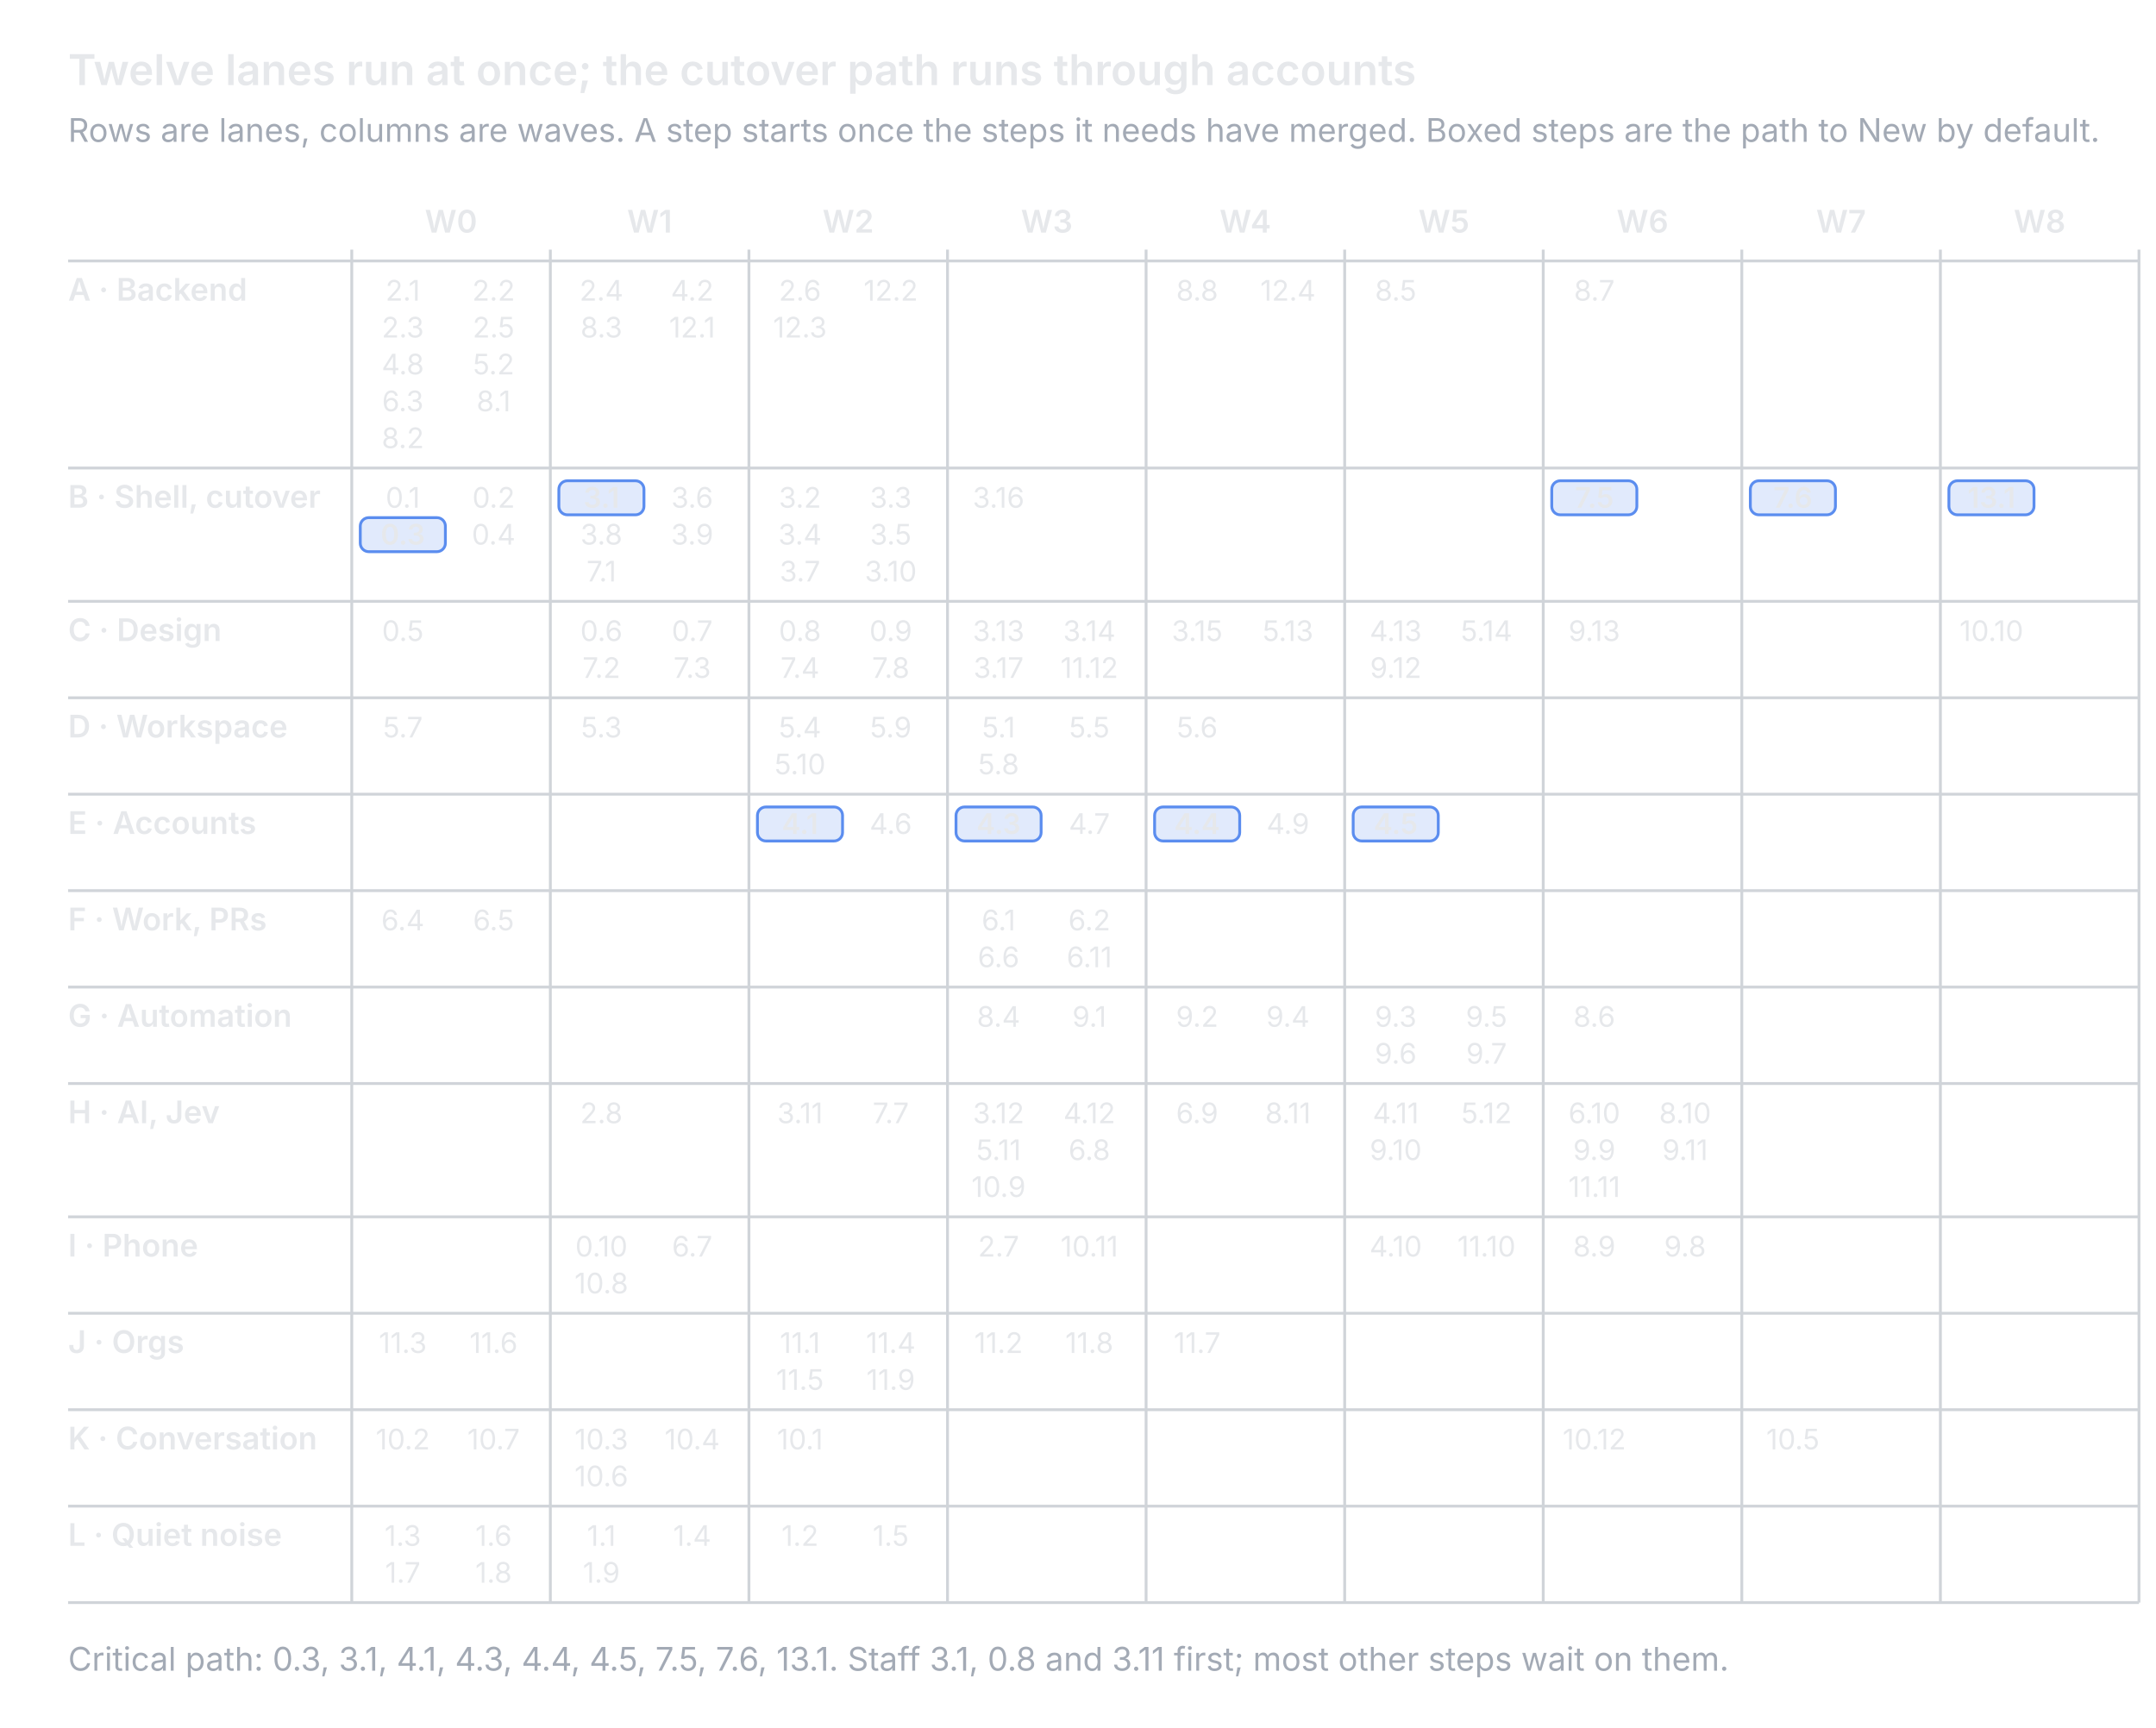
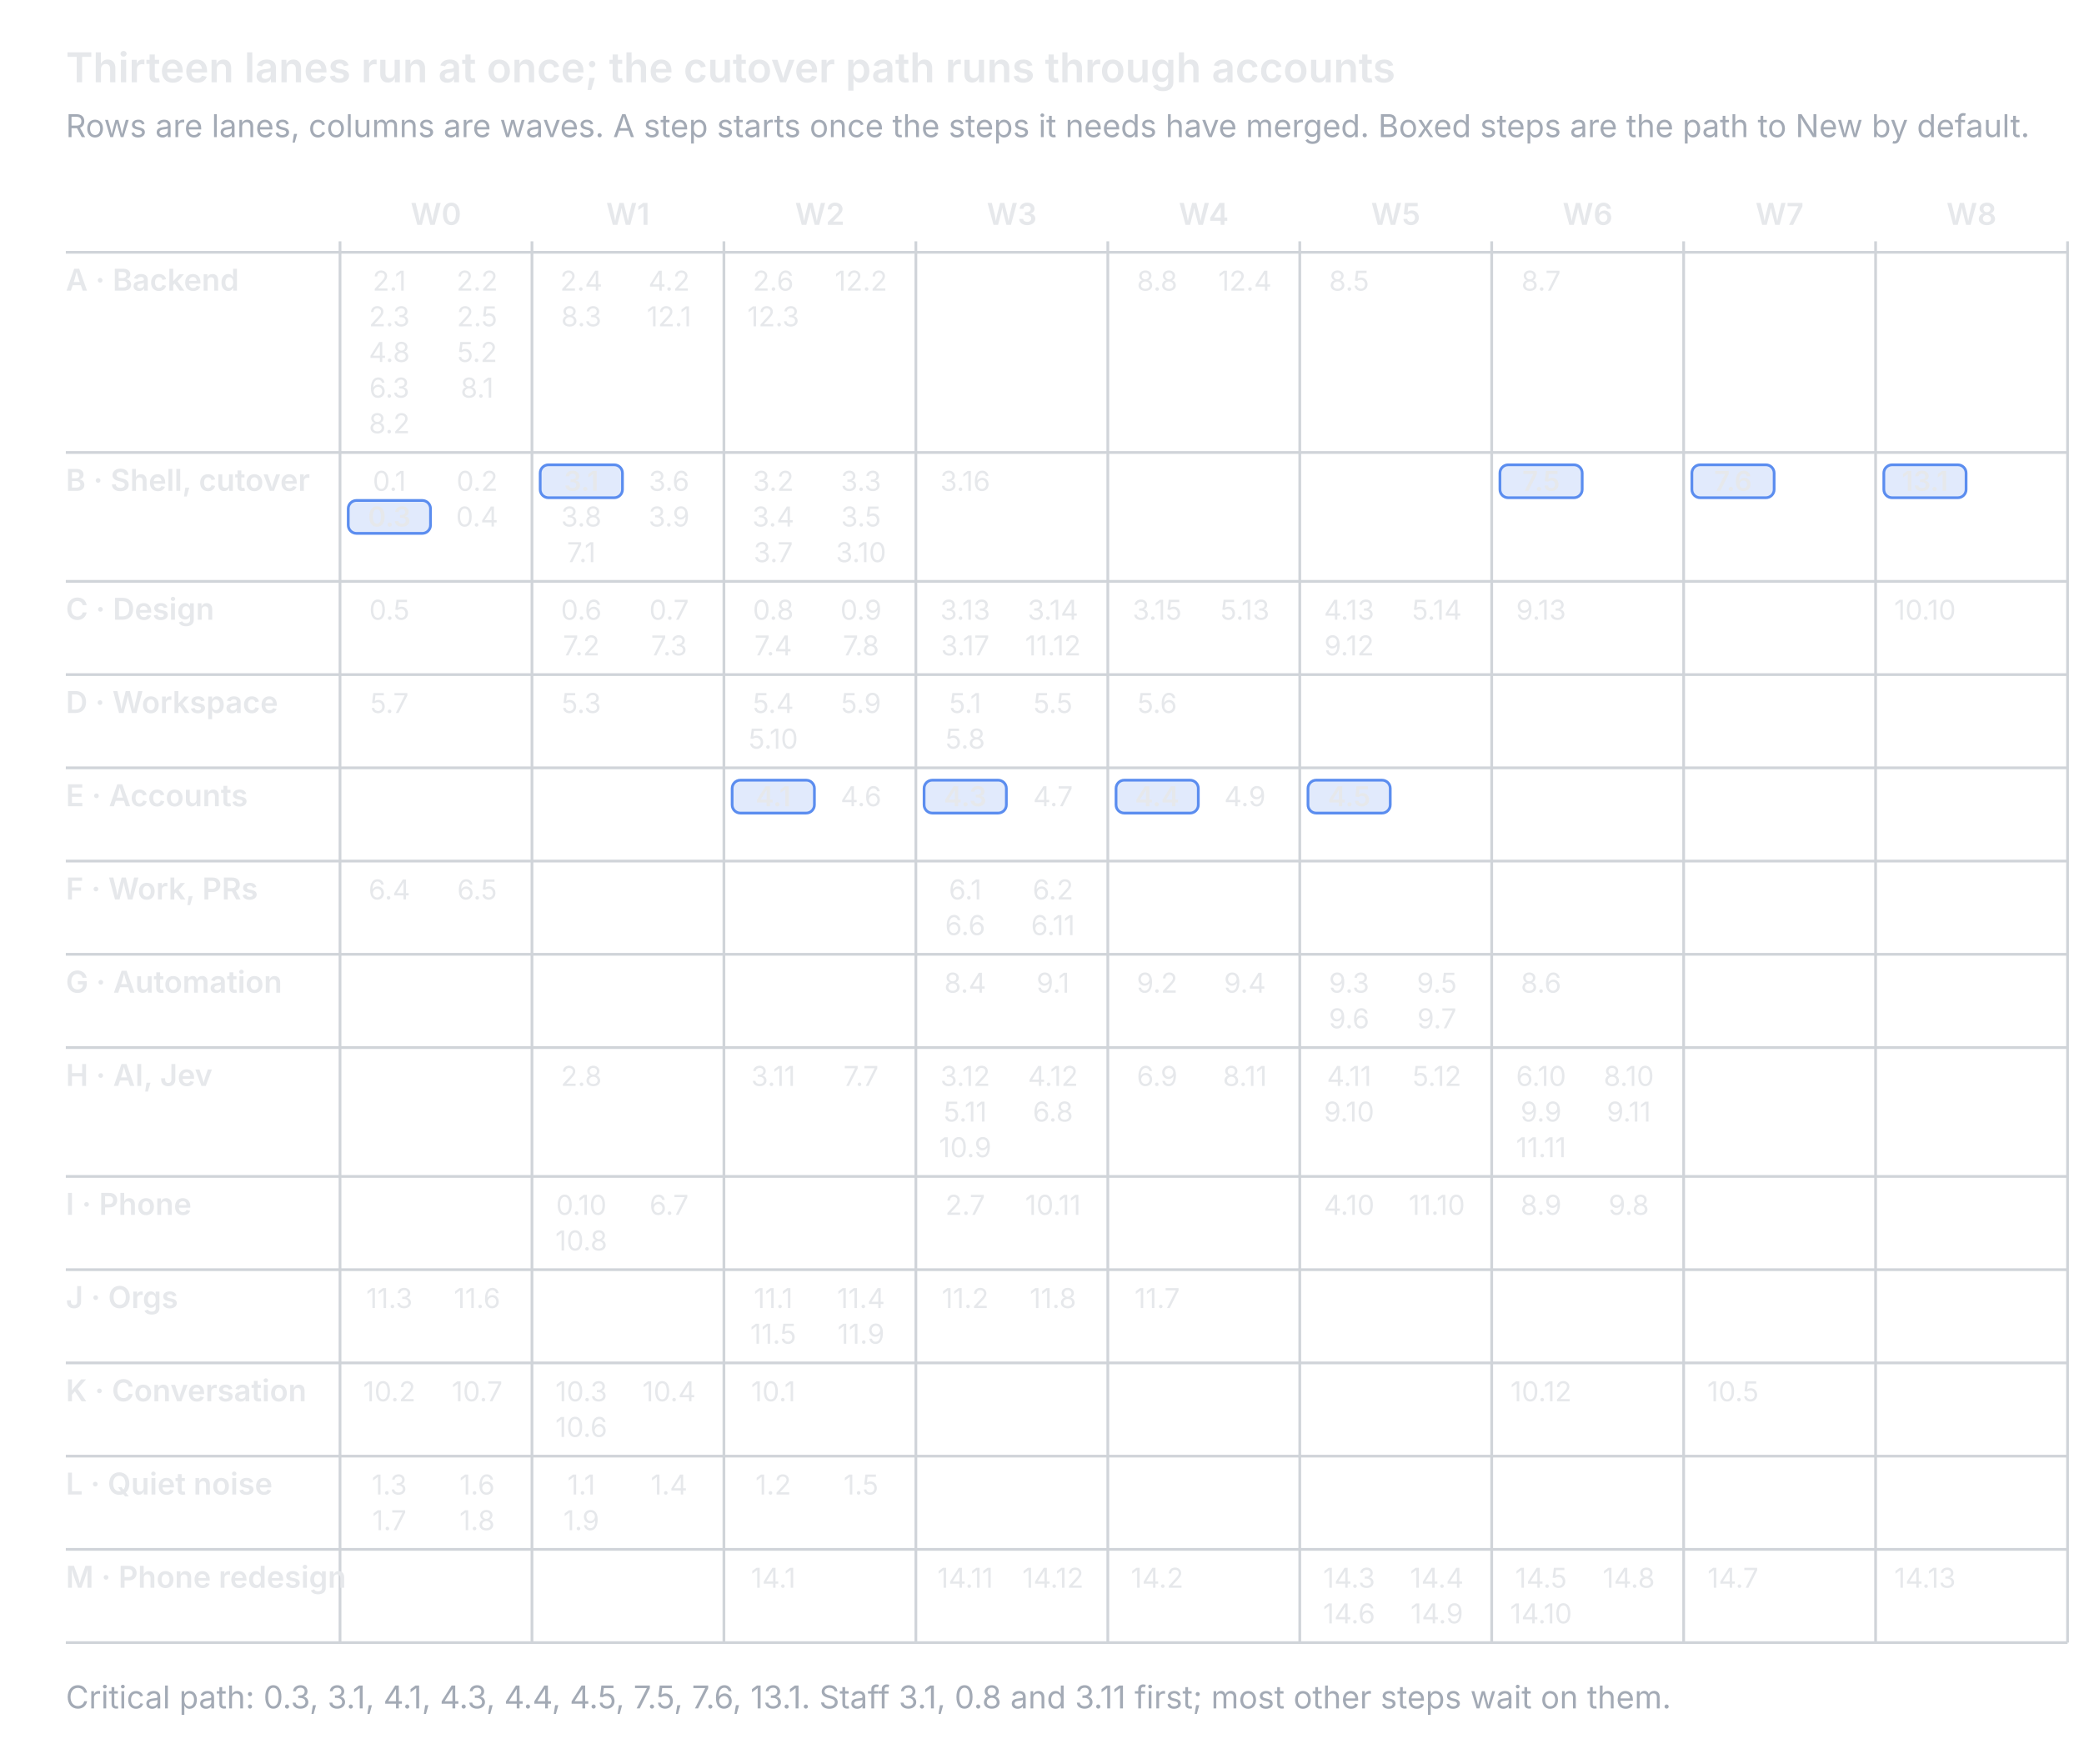
- <svg xmlns="http://www.w3.org/2000/svg" font-family="-apple-system, Segoe UI, sans-serif" viewBox="0 0 760 609" role="img" style="background:#16191d" aria-label="Task graph: twelve lanes over nine waves, with the cutover path through accounts" font-size="10">
-   <text data-id="title" x="24" y="30" font-size="15" font-weight="600" fill="#e6e8eb">Twelve lanes run at once; the cutover path runs through accounts</text>
+ <svg xmlns="http://www.w3.org/2000/svg" font-family="-apple-system, Segoe UI, sans-serif" viewBox="0 0 760 643" role="img" style="background:#16191d" aria-label="Task graph: thirteen lanes over nine waves, with the cutover path through accounts" font-size="10">
+   <text data-id="title" x="24" y="30" font-size="15" font-weight="600" fill="#e6e8eb">Thirteen lanes run at once; the cutover path runs through accounts</text>
  <text data-id="subtitle" x="24" y="50" font-size="11.5" fill="#a3aab5">Rows are lanes, columns are waves. A step starts once the steps it needs have merged. Boxed steps are the path to New by default.</text>
  <g data-anchor="grid" fill="none" stroke="#8b93a1" stroke-opacity="0.4">
-     <path d="M124 88V565M194 88V565M264 88V565M334 88V565M404 88V565M474 88V565M544 88V565M614 88V565M684 88V565M754 88V565M24 92H754M24 165H754M24 212H754M24 246H754M24 280H754M24 314H754M24 348H754M24 382H754M24 429H754M24 463H754M24 497H754M24 531H754M24 565H754" />
+     <path d="M124 88V599M194 88V599M264 88V599M334 88V599M404 88V599M474 88V599M544 88V599M614 88V599M684 88V599M754 88V599M24 92H754M24 165H754M24 212H754M24 246H754M24 280H754M24 314H754M24 348H754M24 382H754M24 429H754M24 463H754M24 497H754M24 531H754M24 565H754M24 599H754" />
  </g>
  <g data-anchor="waves">
    <text data-id="w0" x="159" y="82" text-anchor="middle" font-size="11" font-weight="600" fill="#e6e8eb">W0</text>
    <text data-id="w1" x="229" y="82" text-anchor="middle" font-size="11" font-weight="600" fill="#e6e8eb">W1</text>
    <text data-id="w2" x="299" y="82" text-anchor="middle" font-size="11" font-weight="600" fill="#e6e8eb">W2</text>
    <text data-id="w3" x="369" y="82" text-anchor="middle" font-size="11" font-weight="600" fill="#e6e8eb">W3</text>
    <text data-id="w4" x="439" y="82" text-anchor="middle" font-size="11" font-weight="600" fill="#e6e8eb">W4</text>
    <text data-id="w5" x="509" y="82" text-anchor="middle" font-size="11" font-weight="600" fill="#e6e8eb">W5</text>
    <text data-id="w6" x="579" y="82" text-anchor="middle" font-size="11" font-weight="600" fill="#e6e8eb">W6</text>
    <text data-id="w7" x="649" y="82" text-anchor="middle" font-size="11" font-weight="600" fill="#e6e8eb">W7</text>
    <text data-id="w8" x="719" y="82" text-anchor="middle" font-size="11" font-weight="600" fill="#e6e8eb">W8</text>
  </g>
  <g data-anchor="critical">
    <rect x="127" y="182.5" width="30" height="12" rx="3" fill="#5b8def" fill-opacity="0.18" stroke="#5b8def" />
    <rect x="197" y="169.5" width="30" height="12" rx="3" fill="#5b8def" fill-opacity="0.18" stroke="#5b8def" />
    <rect x="267" y="284.5" width="30" height="12" rx="3" fill="#5b8def" fill-opacity="0.18" stroke="#5b8def" />
    <rect x="337" y="284.5" width="30" height="12" rx="3" fill="#5b8def" fill-opacity="0.18" stroke="#5b8def" />
    <rect x="407" y="284.5" width="30" height="12" rx="3" fill="#5b8def" fill-opacity="0.18" stroke="#5b8def" />
    <rect x="477" y="284.5" width="30" height="12" rx="3" fill="#5b8def" fill-opacity="0.18" stroke="#5b8def" />
    <rect x="547" y="169.5" width="30" height="12" rx="3" fill="#5b8def" fill-opacity="0.18" stroke="#5b8def" />
    <rect x="617" y="169.5" width="30" height="12" rx="3" fill="#5b8def" fill-opacity="0.18" stroke="#5b8def" />
    <rect x="687" y="169.5" width="30" height="12" rx="3" fill="#5b8def" fill-opacity="0.18" stroke="#5b8def" />
  </g>
  <g data-anchor="lane-A">
    <text data-id="lane-A" x="24" y="106" font-size="11" font-weight="600" fill="#e6e8eb">A · Backend</text>
    <g text-anchor="middle" fill="#e6e8eb">
      <text data-id="s2-1" x="142" y="106">2.1</text>
      <text data-id="s2-2" x="174" y="106">2.2</text>
      <text data-id="s2-3" x="142" y="119">2.3</text>
      <text data-id="s2-5" x="174" y="119">2.5</text>
      <text data-id="s4-8" x="142" y="132">4.8</text>
      <text data-id="s5-2" x="174" y="132">5.2</text>
      <text data-id="s6-3" x="142" y="145">6.3</text>
      <text data-id="s8-1" x="174" y="145">8.1</text>
      <text data-id="s8-2" x="142" y="158">8.2</text>
      <text data-id="s2-4" x="212" y="106">2.4</text>
      <text data-id="s4-2" x="244" y="106">4.2</text>
      <text data-id="s8-3" x="212" y="119">8.3</text>
      <text data-id="s12-1" x="244" y="119">12.1</text>
      <text data-id="s2-6" x="282" y="106">2.6</text>
      <text data-id="s12-2" x="314" y="106">12.2</text>
      <text data-id="s12-3" x="282" y="119">12.3</text>
      <text data-id="s8-8" x="422" y="106">8.8</text>
      <text data-id="s12-4" x="454" y="106">12.4</text>
      <text data-id="s8-5" x="492" y="106">8.5</text>
      <text data-id="s8-7" x="562" y="106">8.7</text>
    </g>
  </g>
  <g data-anchor="lane-B">
    <text data-id="lane-B" x="24" y="179" font-size="11" font-weight="600" fill="#e6e8eb">B · Shell, cutover</text>
    <g text-anchor="middle" fill="#e6e8eb">
      <text data-id="s0-1" x="142" y="179">0.1</text>
      <text data-id="s0-2" x="174" y="179">0.2</text>
      <text data-id="s0-3" x="142" y="192" font-weight="600">0.3</text>
      <text data-id="s0-4" x="174" y="192">0.4</text>
      <text data-id="s3-1" x="212" y="179" font-weight="600">3.1</text>
      <text data-id="s3-6" x="244" y="179">3.6</text>
      <text data-id="s3-8" x="212" y="192">3.8</text>
      <text data-id="s3-9" x="244" y="192">3.9</text>
      <text data-id="s7-1" x="212" y="205">7.1</text>
      <text data-id="s3-2" x="282" y="179">3.2</text>
      <text data-id="s3-3" x="314" y="179">3.3</text>
      <text data-id="s3-4" x="282" y="192">3.4</text>
      <text data-id="s3-5" x="314" y="192">3.5</text>
      <text data-id="s3-7" x="282" y="205">3.7</text>
      <text data-id="s3-10" x="314" y="205">3.10</text>
      <text data-id="s3-16" x="352" y="179">3.16</text>
      <text data-id="s7-5" x="562" y="179" font-weight="600">7.5</text>
      <text data-id="s7-6" x="632" y="179" font-weight="600">7.6</text>
      <text data-id="s13-1" x="702" y="179" font-weight="600">13.1</text>
    </g>
  </g>
  <g data-anchor="lane-C">
    <text data-id="lane-C" x="24" y="226" font-size="11" font-weight="600" fill="#e6e8eb">C · Design</text>
    <g text-anchor="middle" fill="#e6e8eb">
      <text data-id="s0-5" x="142" y="226">0.5</text>
      <text data-id="s0-6" x="212" y="226">0.6</text>
      <text data-id="s0-7" x="244" y="226">0.7</text>
      <text data-id="s7-2" x="212" y="239">7.2</text>
      <text data-id="s7-3" x="244" y="239">7.3</text>
      <text data-id="s0-8" x="282" y="226">0.8</text>
      <text data-id="s0-9" x="314" y="226">0.9</text>
      <text data-id="s7-4" x="282" y="239">7.4</text>
      <text data-id="s7-8" x="314" y="239">7.8</text>
      <text data-id="s3-13" x="352" y="226">3.13</text>
      <text data-id="s3-14" x="384" y="226">3.14</text>
      <text data-id="s3-17" x="352" y="239">3.17</text>
      <text data-id="s11-12" x="384" y="239">11.12</text>
      <text data-id="s3-15" x="422" y="226">3.15</text>
      <text data-id="s5-13" x="454" y="226">5.13</text>
      <text data-id="s4-13" x="492" y="226">4.13</text>
      <text data-id="s5-14" x="524" y="226">5.14</text>
      <text data-id="s9-12" x="492" y="239">9.12</text>
      <text data-id="s9-13" x="562" y="226">9.13</text>
      <text data-id="s10-10" x="702" y="226">10.10</text>
    </g>
  </g>
  <g data-anchor="lane-D">
    <text data-id="lane-D" x="24" y="260" font-size="11" font-weight="600" fill="#e6e8eb">D · Workspace</text>
    <g text-anchor="middle" fill="#e6e8eb">
      <text data-id="s5-7" x="142" y="260">5.7</text>
      <text data-id="s5-3" x="212" y="260">5.3</text>
      <text data-id="s5-4" x="282" y="260">5.4</text>
      <text data-id="s5-9" x="314" y="260">5.9</text>
      <text data-id="s5-10" x="282" y="273">5.10</text>
      <text data-id="s5-1" x="352" y="260">5.1</text>
      <text data-id="s5-5" x="384" y="260">5.5</text>
      <text data-id="s5-8" x="352" y="273">5.8</text>
      <text data-id="s5-6" x="422" y="260">5.6</text>
    </g>
  </g>
  <g data-anchor="lane-E">
    <text data-id="lane-E" x="24" y="294" font-size="11" font-weight="600" fill="#e6e8eb">E · Accounts</text>
    <g text-anchor="middle" fill="#e6e8eb">
      <text data-id="s4-1" x="282" y="294" font-weight="600">4.1</text>
      <text data-id="s4-6" x="314" y="294">4.6</text>
      <text data-id="s4-3" x="352" y="294" font-weight="600">4.3</text>
      <text data-id="s4-7" x="384" y="294">4.7</text>
      <text data-id="s4-4" x="422" y="294" font-weight="600">4.4</text>
      <text data-id="s4-9" x="454" y="294">4.9</text>
      <text data-id="s4-5" x="492" y="294" font-weight="600">4.5</text>
    </g>
  </g>
  <g data-anchor="lane-F">
    <text data-id="lane-F" x="24" y="328" font-size="11" font-weight="600" fill="#e6e8eb">F · Work, PRs</text>
    <g text-anchor="middle" fill="#e6e8eb">
      <text data-id="s6-4" x="142" y="328">6.4</text>
      <text data-id="s6-5" x="174" y="328">6.5</text>
      <text data-id="s6-1" x="352" y="328">6.1</text>
      <text data-id="s6-2" x="384" y="328">6.2</text>
      <text data-id="s6-6" x="352" y="341">6.6</text>
      <text data-id="s6-11" x="384" y="341">6.11</text>
    </g>
  </g>
  <g data-anchor="lane-G">
    <text data-id="lane-G" x="24" y="362" font-size="11" font-weight="600" fill="#e6e8eb">G · Automation</text>
    <g text-anchor="middle" fill="#e6e8eb">
      <text data-id="s8-4" x="352" y="362">8.4</text>
      <text data-id="s9-1" x="384" y="362">9.1</text>
      <text data-id="s9-2" x="422" y="362">9.2</text>
      <text data-id="s9-4" x="454" y="362">9.4</text>
      <text data-id="s9-3" x="492" y="362">9.3</text>
      <text data-id="s9-5" x="524" y="362">9.5</text>
      <text data-id="s9-6" x="492" y="375">9.6</text>
      <text data-id="s9-7" x="524" y="375">9.7</text>
      <text data-id="s8-6" x="562" y="362">8.6</text>
    </g>
  </g>
  <g data-anchor="lane-H">
    <text data-id="lane-H" x="24" y="396" font-size="11" font-weight="600" fill="#e6e8eb">H · AI, Jev</text>
    <g text-anchor="middle" fill="#e6e8eb">
      <text data-id="s2-8" x="212" y="396">2.8</text>
      <text data-id="s3-11" x="282" y="396">3.11</text>
      <text data-id="s7-7" x="314" y="396">7.7</text>
      <text data-id="s3-12" x="352" y="396">3.12</text>
      <text data-id="s4-12" x="384" y="396">4.12</text>
      <text data-id="s5-11" x="352" y="409">5.11</text>
      <text data-id="s6-8" x="384" y="409">6.8</text>
      <text data-id="s10-9" x="352" y="422">10.9</text>
      <text data-id="s6-9" x="422" y="396">6.9</text>
      <text data-id="s8-11" x="454" y="396">8.11</text>
      <text data-id="s4-11" x="492" y="396">4.11</text>
      <text data-id="s5-12" x="524" y="396">5.12</text>
      <text data-id="s9-10" x="492" y="409">9.10</text>
      <text data-id="s6-10" x="562" y="396">6.10</text>
      <text data-id="s8-10" x="594" y="396">8.10</text>
      <text data-id="s9-9" x="562" y="409">9.9</text>
      <text data-id="s9-11" x="594" y="409">9.11</text>
      <text data-id="s11-11" x="562" y="422">11.11</text>
    </g>
  </g>
  <g data-anchor="lane-I">
    <text data-id="lane-I" x="24" y="443" font-size="11" font-weight="600" fill="#e6e8eb">I · Phone</text>
    <g text-anchor="middle" fill="#e6e8eb">
      <text data-id="s0-10" x="212" y="443">0.10</text>
      <text data-id="s6-7" x="244" y="443">6.7</text>
      <text data-id="s10-8" x="212" y="456">10.8</text>
      <text data-id="s2-7" x="352" y="443">2.7</text>
      <text data-id="s10-11" x="384" y="443">10.11</text>
      <text data-id="s4-10" x="492" y="443">4.10</text>
      <text data-id="s11-10" x="524" y="443">11.10</text>
      <text data-id="s8-9" x="562" y="443">8.9</text>
      <text data-id="s9-8" x="594" y="443">9.8</text>
    </g>
  </g>
  <g data-anchor="lane-J">
    <text data-id="lane-J" x="24" y="477" font-size="11" font-weight="600" fill="#e6e8eb">J · Orgs</text>
    <g text-anchor="middle" fill="#e6e8eb">
      <text data-id="s11-3" x="142" y="477">11.3</text>
      <text data-id="s11-6" x="174" y="477">11.6</text>
      <text data-id="s11-1" x="282" y="477">11.1</text>
      <text data-id="s11-4" x="314" y="477">11.4</text>
      <text data-id="s11-5" x="282" y="490">11.5</text>
      <text data-id="s11-9" x="314" y="490">11.9</text>
      <text data-id="s11-2" x="352" y="477">11.2</text>
      <text data-id="s11-8" x="384" y="477">11.8</text>
      <text data-id="s11-7" x="422" y="477">11.7</text>
    </g>
  </g>
  <g data-anchor="lane-K">
    <text data-id="lane-K" x="24" y="511" font-size="11" font-weight="600" fill="#e6e8eb">K · Conversation</text>
    <g text-anchor="middle" fill="#e6e8eb">
      <text data-id="s10-2" x="142" y="511">10.2</text>
      <text data-id="s10-7" x="174" y="511">10.7</text>
      <text data-id="s10-3" x="212" y="511">10.3</text>
      <text data-id="s10-4" x="244" y="511">10.4</text>
      <text data-id="s10-6" x="212" y="524">10.6</text>
      <text data-id="s10-1" x="282" y="511">10.1</text>
      <text data-id="s10-12" x="562" y="511">10.12</text>
      <text data-id="s10-5" x="632" y="511">10.5</text>
    </g>
  </g>
  <g data-anchor="lane-L">
    <text data-id="lane-L" x="24" y="545" font-size="11" font-weight="600" fill="#e6e8eb">L · Quiet noise</text>
    <g text-anchor="middle" fill="#e6e8eb">
      <text data-id="s1-3" x="142" y="545">1.3</text>
      <text data-id="s1-6" x="174" y="545">1.6</text>
      <text data-id="s1-7" x="142" y="558">1.7</text>
      <text data-id="s1-8" x="174" y="558">1.8</text>
      <text data-id="s1-1" x="212" y="545">1.1</text>
      <text data-id="s1-4" x="244" y="545">1.4</text>
      <text data-id="s1-9" x="212" y="558">1.9</text>
      <text data-id="s1-2" x="282" y="545">1.2</text>
      <text data-id="s1-5" x="314" y="545">1.5</text>
    </g>
  </g>
-   <text data-id="foot" x="24" y="589" font-size="11.5" fill="#a3aab5">Critical path: 0.3, 3.1, 4.1, 4.3, 4.4, 4.5, 7.5, 7.6, 13.1. Staff 3.1, 0.8 and 3.11 first; most other steps wait on them.</text>
+   <g data-anchor="lane-M">
+     <text data-id="lane-M" x="24" y="579" font-size="11" font-weight="600" fill="#e6e8eb">M · Phone redesign</text>
+     <g text-anchor="middle" fill="#e6e8eb">
+       <text data-id="s14-1" x="282" y="579">14.1</text>
+       <text data-id="s14-11" x="352" y="579">14.11</text>
+       <text data-id="s14-12" x="384" y="579">14.12</text>
+       <text data-id="s14-2" x="422" y="579">14.2</text>
+       <text data-id="s14-3" x="492" y="579">14.3</text>
+       <text data-id="s14-4" x="524" y="579">14.4</text>
+       <text data-id="s14-6" x="492" y="592">14.6</text>
+       <text data-id="s14-9" x="524" y="592">14.9</text>
+       <text data-id="s14-5" x="562" y="579">14.5</text>
+       <text data-id="s14-8" x="594" y="579">14.8</text>
+       <text data-id="s14-10" x="562" y="592">14.10</text>
+       <text data-id="s14-7" x="632" y="579">14.7</text>
+       <text data-id="s14-13" x="702" y="579">14.13</text>
+     </g>
+   </g>
+   <text data-id="foot" x="24" y="623" font-size="11.5" fill="#a3aab5">Critical path: 0.3, 3.1, 4.1, 4.3, 4.4, 4.5, 7.5, 7.6, 13.1. Staff 3.1, 0.8 and 3.11 first; most other steps wait on them.</text>
</svg>
